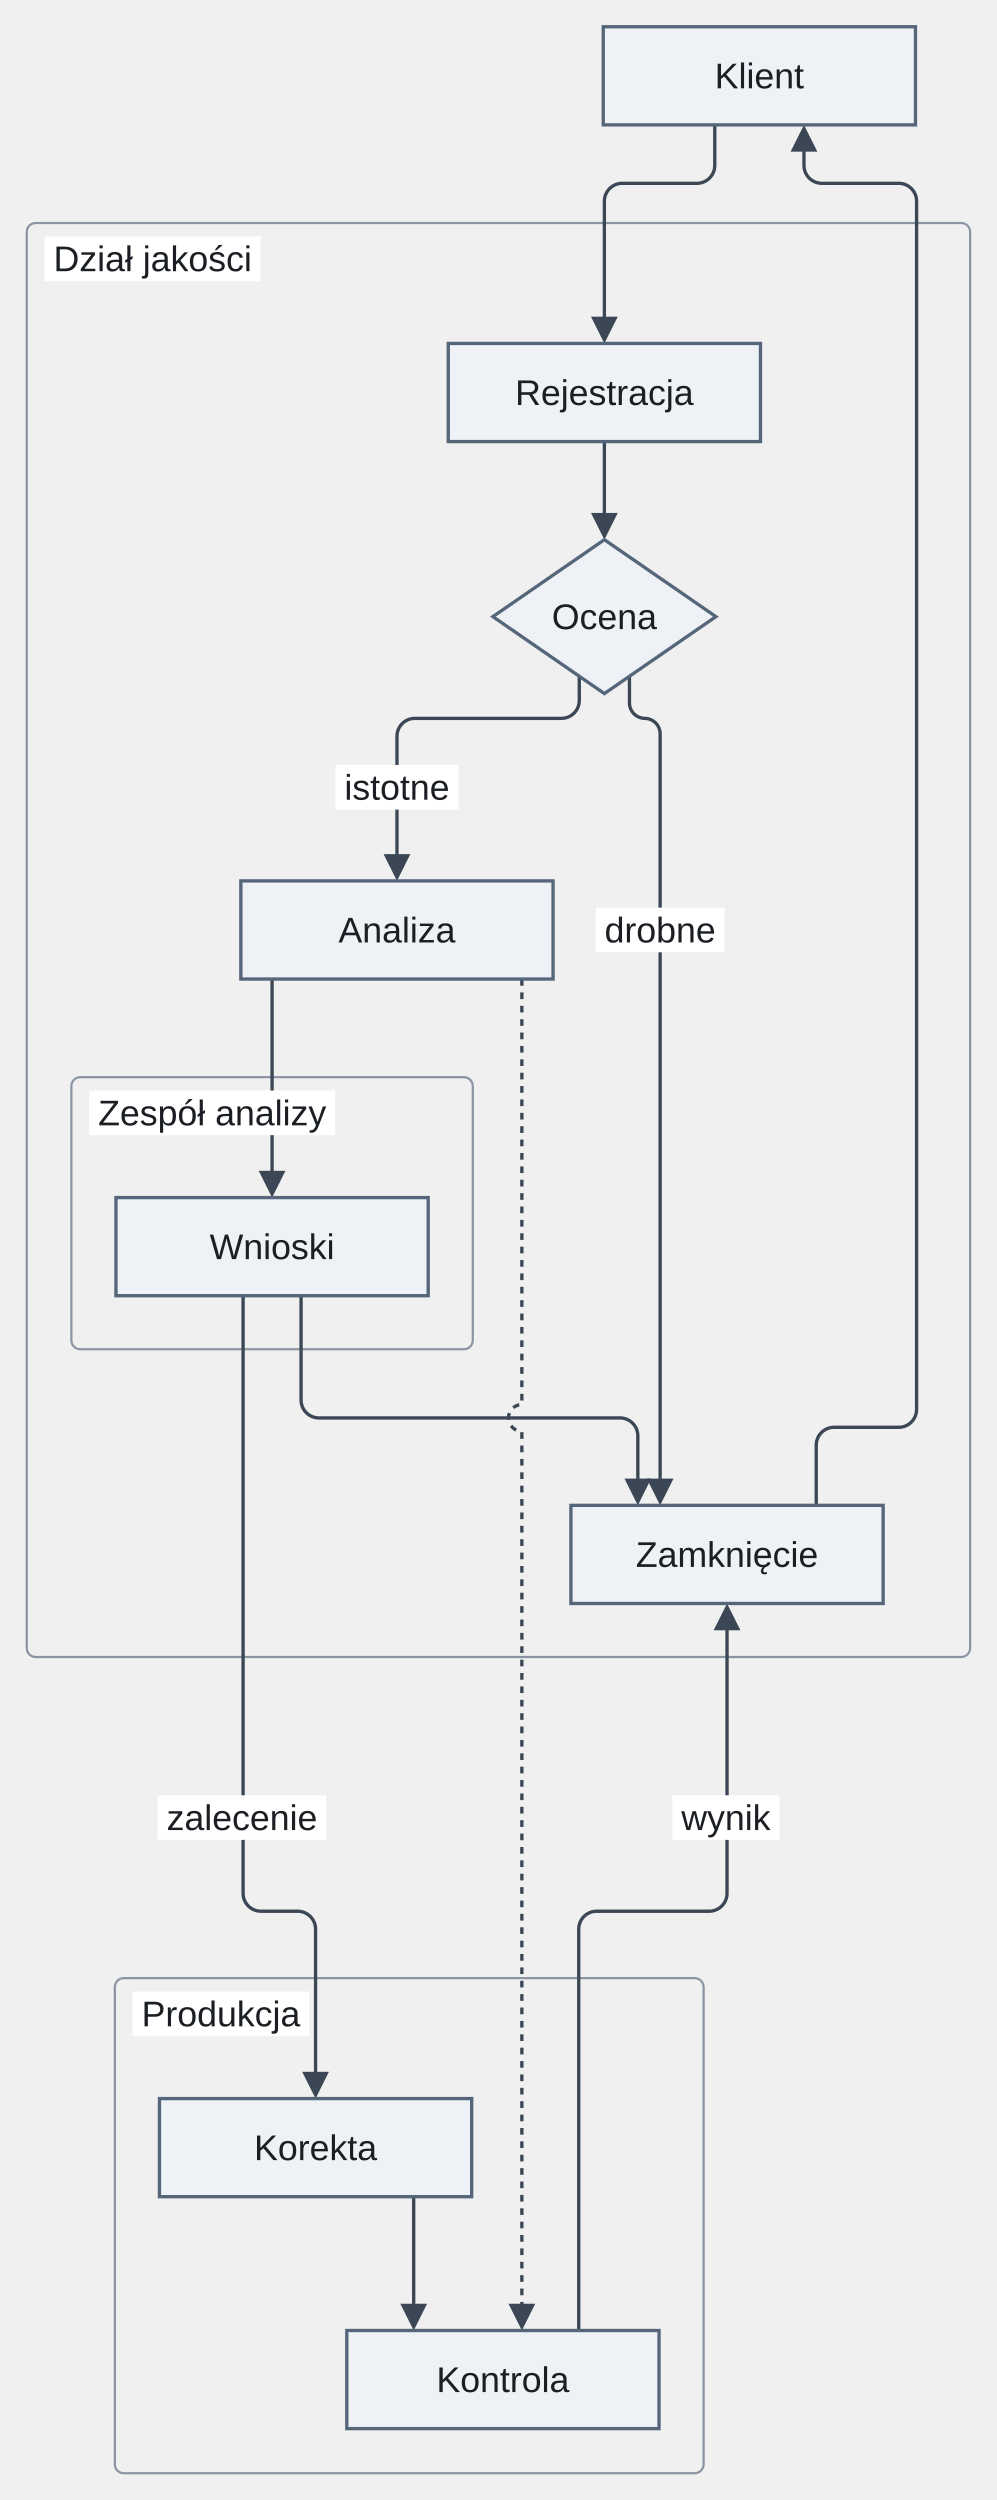
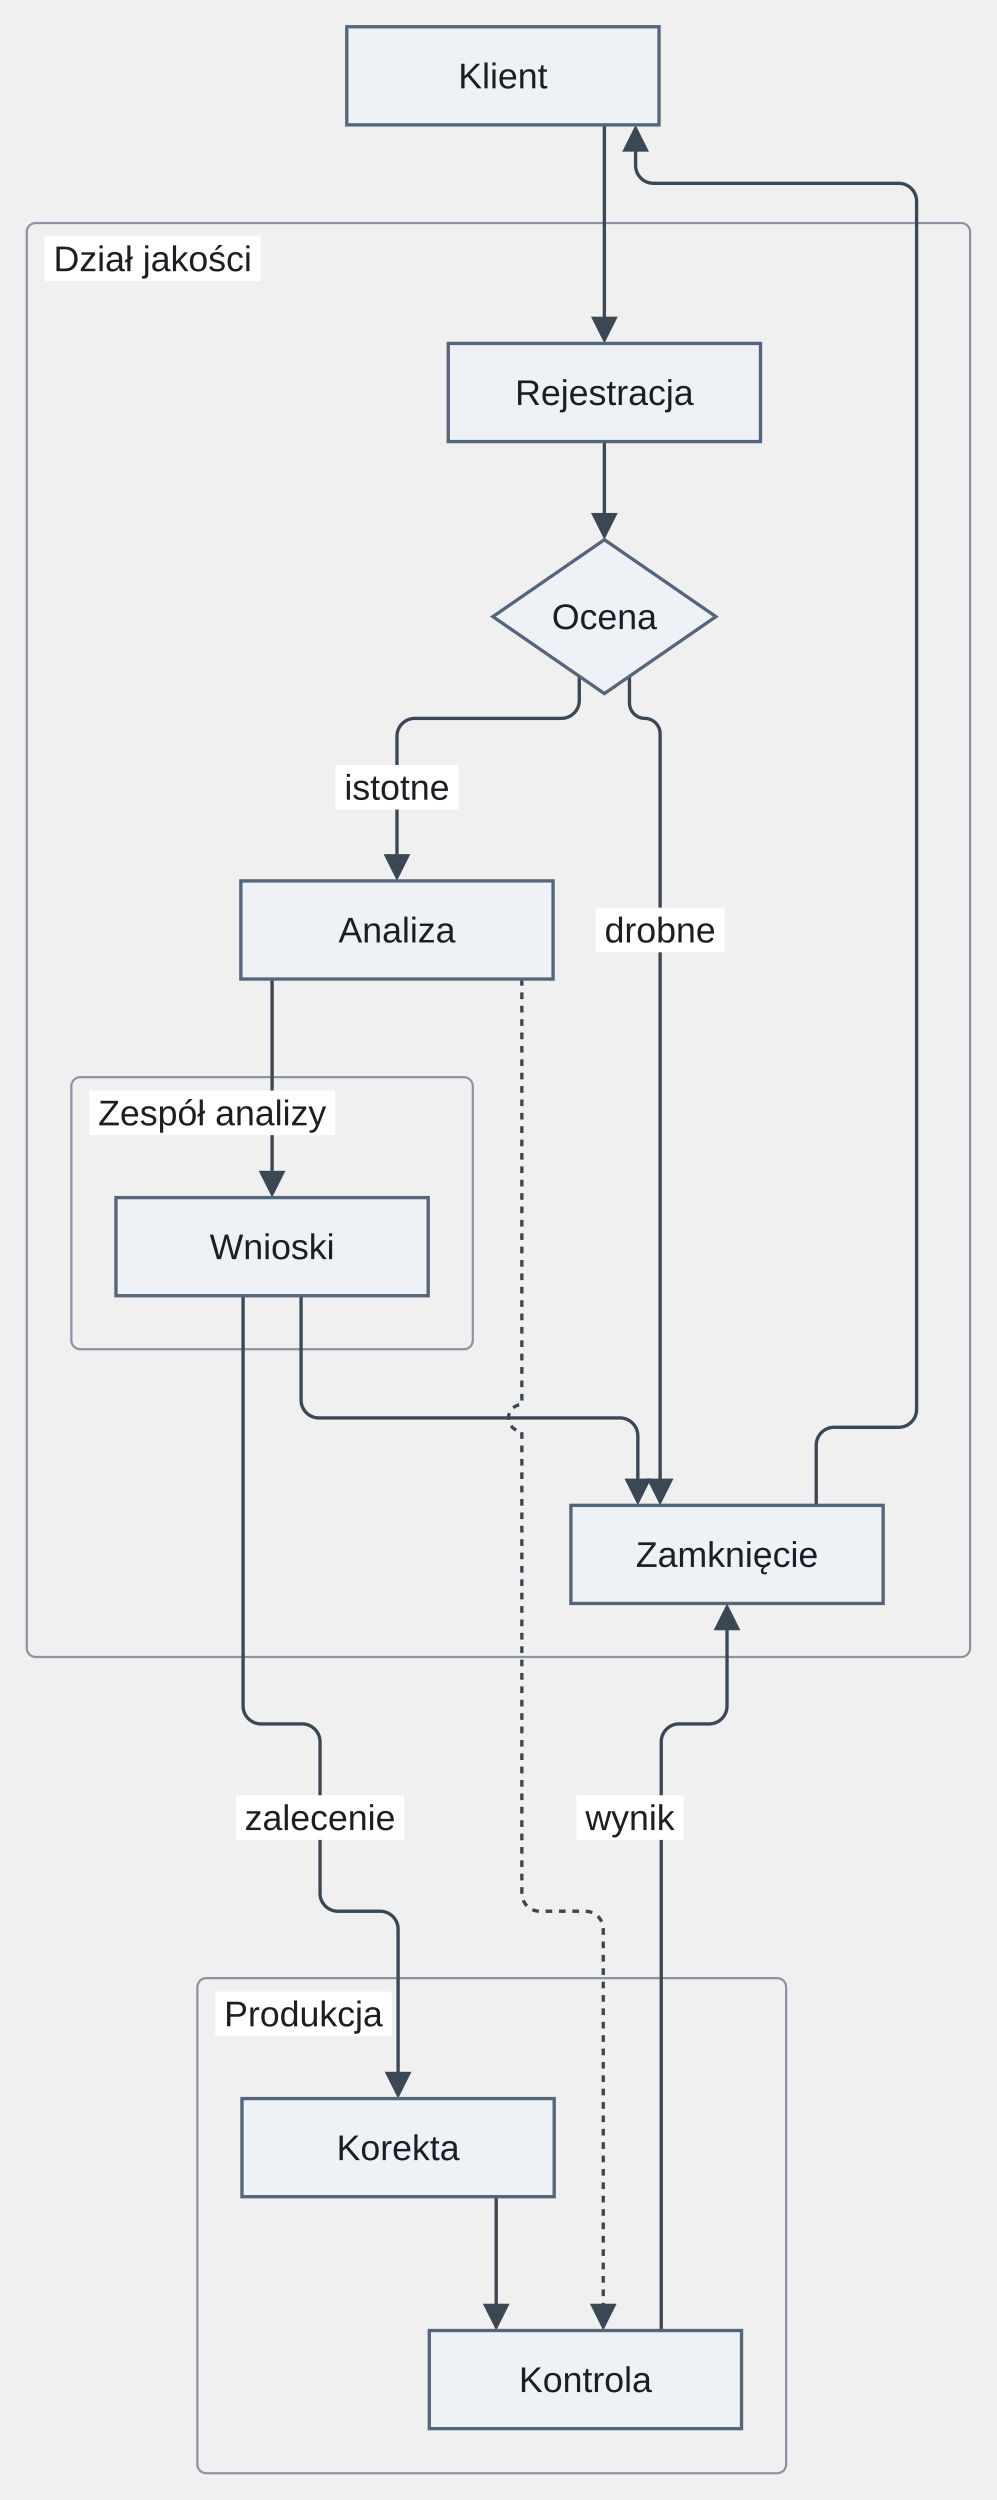
<svg xmlns="http://www.w3.org/2000/svg" version="1.1" width="447" height="1121" viewBox="-11.5 -12 447 1121" role="img" font-family="Arimo, Arial, 'Liberation Sans', sans-serif" font-size="16">
  <rect class="cluster" x="0.5" y="88" width="423" height="643" rx="4" fill="none" stroke="#8a94a3" stroke-width="1" />
  <rect class="cluster" x="20.5" y="471" width="180" height="122" rx="4" fill="none" stroke="#8a94a3" stroke-width="1" />
-   <rect class="cluster" x="40" y="875" width="264" height="222" rx="4" fill="none" stroke="#8a94a3" stroke-width="1" />
+   <rect class="cluster" x="77" y="875" width="264" height="222" rx="4" fill="none" stroke="#8a94a3" stroke-width="1" />
  <path class="edge" d="M259.5 186 L259.5 221.6" fill="none" stroke="#3b4754" stroke-width="1.5" />
  <path class="edge" d="M248.25 291.24 L248.25 302.12 C248.25 306.52 244.65 310.12 240.25 310.12 L174.5 310.12 C170.1 310.12 166.5 313.72 166.5 318.12 L166.5 329 L166.5 374.6" fill="none" stroke="#3b4754" stroke-width="1.5" />
  <path class="edge" d="M270.75 291.24 L270.75 303.24 C270.75 307.02 273.84 310.12 277.63 310.12 L277.63 310.12 C281.41 310.12 284.5 313.21 284.5 316.99 L284.5 329 L284.5 654.6" fill="none" stroke="#3b4754" stroke-width="1.5" />
  <path class="edge" d="M110.5 427 L110.5 516.6" fill="none" stroke="#3b4754" stroke-width="1.5" />
  <path class="edge" d="M123.5 569 L123.5 593 L123.5 615.8 C123.5 620.2 127.1 623.8 131.5 623.8 L266.5 623.8 C270.9 623.8 274.5 627.4 274.5 631.8 L274.5 654.6" fill="none" stroke="#3b4754" stroke-width="1.5" />
-   <path class="edge" d="M174 973 L174 1024.6" fill="none" stroke="#3b4754" stroke-width="1.5" />
-   <path class="edge" d="M309 44 L309 62.2 C309 66.6 305.4 70.2 301 70.2 L267.5 70.2 C263.1 70.2 259.5 73.8 259.5 78.2 L259.5 88 L259.5 133.6" fill="none" stroke="#3b4754" stroke-width="1.5" />
-   <path class="edge" d="M97.5 569 L97.5 815 L97.5 837 C97.5 841.4 101.1 845 105.5 845 L122 845 C126.4 845 130 848.6 130 853 L130 875 L130 920.6" fill="none" stroke="#3b4754" stroke-width="1.5" />
-   <path class="edge" d="M314.5 715.4 L314.5 815 L314.5 837 C314.5 841.4 310.9 845 306.5 845 L256 845 C251.6 845 248 848.6 248 853 L248 875 L248 1033" fill="none" stroke="#3b4754" stroke-width="1.5" />
-   <path class="edge" d="M349 52.4 L349 62.2 C349 66.6 352.6 70.2 357 70.2 L391.5 70.2 C395.9 70.2 399.5 73.8 399.5 78.2 L399.5 88 L399.5 593 L399.5 620 C399.5 624.4 395.9 628 391.5 628 L362.5 628 C358.1 628 354.5 631.6 354.5 636 L354.5 663" fill="none" stroke="#3b4754" stroke-width="1.5" />
-   <path class="edge" d="M222.5 427 L222.5 617.8 C219.2 617.8 216.5 620.5 216.5 623.8 C216.5 627.1 219.2 629.8 222.5 629.8 L222.5 1024.6" fill="none" stroke="#3b4754" stroke-width="1.5" stroke-dasharray="3 3" />
+   <path class="edge" d="M211 973 L211 1024.6" fill="none" stroke="#3b4754" stroke-width="1.5" />
+   <path class="edge" d="M259.5 44 L259.5 133.6" fill="none" stroke="#3b4754" stroke-width="1.5" />
+   <path class="edge" d="M97.5 569 L97.5 731 L97.5 753 C97.5 757.4 101.1 761 105.5 761 L124 761 C128.4 761 132 764.6 132 769 L132 791 L132 815 L132 837 C132 841.4 135.6 845 140 845 L159 845 C163.4 845 167 848.6 167 853 L167 875 L167 920.6" fill="none" stroke="#3b4754" stroke-width="1.5" />
+   <path class="edge" d="M314.5 715.4 L314.5 731 L314.5 753 C314.5 757.4 310.9 761 306.5 761 L293 761 C288.6 761 285 764.6 285 769 L285 791 L285 1033" fill="none" stroke="#3b4754" stroke-width="1.5" />
+   <path class="edge" d="M273.5 52.4 L273.5 62.2 C273.5 66.6 277.1 70.2 281.5 70.2 L391.5 70.2 C395.9 70.2 399.5 73.8 399.5 78.2 L399.5 88 L399.5 593 L399.5 620 C399.5 624.4 395.9 628 391.5 628 L362.5 628 C358.1 628 354.5 631.6 354.5 636 L354.5 663" fill="none" stroke="#3b4754" stroke-width="1.5" />
+   <path class="edge" d="M222.5 427 L222.5 617.8 C219.2 617.8 216.5 620.5 216.5 623.8 C216.5 627.1 219.2 629.8 222.5 629.8 L222.5 815 L222.5 837 C222.5 841.4 226.1 845 230.5 845 L251 845 C255.4 845 259 848.6 259 853 L259 875 L259 1024.6" fill="none" stroke="#3b4754" stroke-width="1.5" stroke-dasharray="3 3" />
  <rect class="cluster-title-background" x="8.5" y="94" width="96.91" height="20" fill="#ffffff" />
  <rect class="cluster-title-background" x="28.5" y="477" width="110.27" height="20" fill="#ffffff" />
  <rect class="edge-label-background" x="138.93" y="331" width="55.14" height="20" fill="#ffffff" />
  <rect class="edge-label-background" x="255.59" y="395" width="57.82" height="20" fill="#ffffff" />
-   <rect class="cluster-title-background" x="48" y="881" width="79.15" height="20" fill="#ffffff" />
-   <rect class="edge-label-background" x="59.2" y="793" width="75.6" height="20" fill="#ffffff" />
-   <rect class="edge-label-background" x="290" y="793" width="48.01" height="20" fill="#ffffff" />
+   <rect class="cluster-title-background" x="85" y="881" width="79.15" height="20" fill="#ffffff" />
+   <rect class="edge-label-background" x="94.2" y="793" width="75.6" height="20" fill="#ffffff" />
+   <rect class="edge-label-background" x="247" y="793" width="48.01" height="20" fill="#ffffff" />
  <polygon class="arrowhead" points="259.5,230 253.5,218 265.5,218" fill="#3b4754" />
  <polygon class="arrowhead" points="166.5,383 160.5,371 172.5,371" fill="#3b4754" />
  <polygon class="arrowhead" points="284.5,663 278.5,651 290.5,651" fill="#3b4754" />
  <polygon class="arrowhead" points="110.5,525 104.5,513 116.5,513" fill="#3b4754" />
  <polygon class="arrowhead" points="274.5,663 268.5,651 280.5,651" fill="#3b4754" />
-   <polygon class="arrowhead" points="174,1033 168,1021 180,1021" fill="#3b4754" />
+   <polygon class="arrowhead" points="211,1033 205,1021 217,1021" fill="#3b4754" />
  <polygon class="arrowhead" points="259.5,142 253.5,130 265.5,130" fill="#3b4754" />
-   <polygon class="arrowhead" points="130,929 124,917 136,917" fill="#3b4754" />
+   <polygon class="arrowhead" points="167,929 161,917 173,917" fill="#3b4754" />
  <polygon class="arrowhead" points="314.5,707 320.5,719 308.5,719" fill="#3b4754" />
-   <polygon class="arrowhead" points="349,44 355,56 343,56" fill="#3b4754" />
-   <polygon class="arrowhead" points="222.5,1033 216.5,1021 228.5,1021" fill="#3b4754" />
-   <rect class="node" x="259" y="0" width="140" height="44" fill="#eef2f7" stroke="#55657a" stroke-width="1.5" />
+   <polygon class="arrowhead" points="273.5,44 279.5,56 267.5,56" fill="#3b4754" />
+   <polygon class="arrowhead" points="259,1033 253,1021 265,1021" fill="#3b4754" />
+   <rect class="node" x="144" y="0" width="140" height="44" fill="#eef2f7" stroke="#55657a" stroke-width="1.5" />
  <rect class="node" x="189.5" y="142" width="140" height="44" fill="#eef2f7" stroke="#55657a" stroke-width="1.5" />
  <polygon class="node" points="259.5,230 309.5,264.5 259.5,299 209.5,264.5" fill="#eef2f7" stroke="#55657a" stroke-width="1.5" />
  <rect class="node" x="96.5" y="383" width="140" height="44" fill="#eef2f7" stroke="#55657a" stroke-width="1.5" />
  <rect class="node" x="40.5" y="525" width="140" height="44" fill="#eef2f7" stroke="#55657a" stroke-width="1.5" />
  <rect class="node" x="244.5" y="663" width="140" height="44" fill="#eef2f7" stroke="#55657a" stroke-width="1.5" />
-   <rect class="node" x="60" y="929" width="140" height="44" fill="#eef2f7" stroke="#55657a" stroke-width="1.5" />
-   <rect class="node" x="144" y="1033" width="140" height="44" fill="#eef2f7" stroke="#55657a" stroke-width="1.5" />
-   <text class="node-label" x="329" y="27.6" text-anchor="middle" fill="#1b1f24">Klient</text>
+   <rect class="node" x="97" y="929" width="140" height="44" fill="#eef2f7" stroke="#55657a" stroke-width="1.5" />
+   <rect class="node" x="181" y="1033" width="140" height="44" fill="#eef2f7" stroke="#55657a" stroke-width="1.5" />
+   <text class="node-label" x="214" y="27.6" text-anchor="middle" fill="#1b1f24">Klient</text>
  <text class="cluster-title" x="56.96" y="109.6" text-anchor="middle" fill="#1b1f24">Dział jakości</text>
  <text class="node-label" x="259.5" y="169.6" text-anchor="middle" fill="#1b1f24">Rejestracja</text>
  <text class="node-label" x="259.5" y="270.1" text-anchor="middle" fill="#1b1f24">Ocena</text>
  <text class="node-label" x="166.5" y="410.6" text-anchor="middle" fill="#1b1f24">Analiza</text>
  <text class="cluster-title" x="83.64" y="492.6" text-anchor="middle" fill="#1b1f24">Zespół analizy</text>
  <text class="node-label" x="110.5" y="552.6" text-anchor="middle" fill="#1b1f24">Wnioski</text>
  <text class="node-label" x="314.5" y="690.6" text-anchor="middle" fill="#1b1f24">Zamknięcie</text>
  <text class="edge-label" x="166.5" y="346.6" text-anchor="middle" fill="#1b1f24">istotne</text>
  <text class="edge-label" x="284.5" y="410.6" text-anchor="middle" fill="#1b1f24">drobne</text>
-   <text class="cluster-title" x="87.57" y="896.6" text-anchor="middle" fill="#1b1f24">Produkcja</text>
-   <text class="node-label" x="130" y="956.6" text-anchor="middle" fill="#1b1f24">Korekta</text>
-   <text class="node-label" x="214" y="1060.6" text-anchor="middle" fill="#1b1f24">Kontrola</text>
-   <text class="edge-label" x="97" y="808.6" text-anchor="middle" fill="#1b1f24">zalecenie</text>
-   <text class="edge-label" x="314" y="808.6" text-anchor="middle" fill="#1b1f24">wynik</text>
+   <text class="cluster-title" x="124.57" y="896.6" text-anchor="middle" fill="#1b1f24">Produkcja</text>
+   <text class="node-label" x="167" y="956.6" text-anchor="middle" fill="#1b1f24">Korekta</text>
+   <text class="node-label" x="251" y="1060.6" text-anchor="middle" fill="#1b1f24">Kontrola</text>
+   <text class="edge-label" x="132" y="808.6" text-anchor="middle" fill="#1b1f24">zalecenie</text>
+   <text class="edge-label" x="271" y="808.6" text-anchor="middle" fill="#1b1f24">wynik</text>
</svg>
